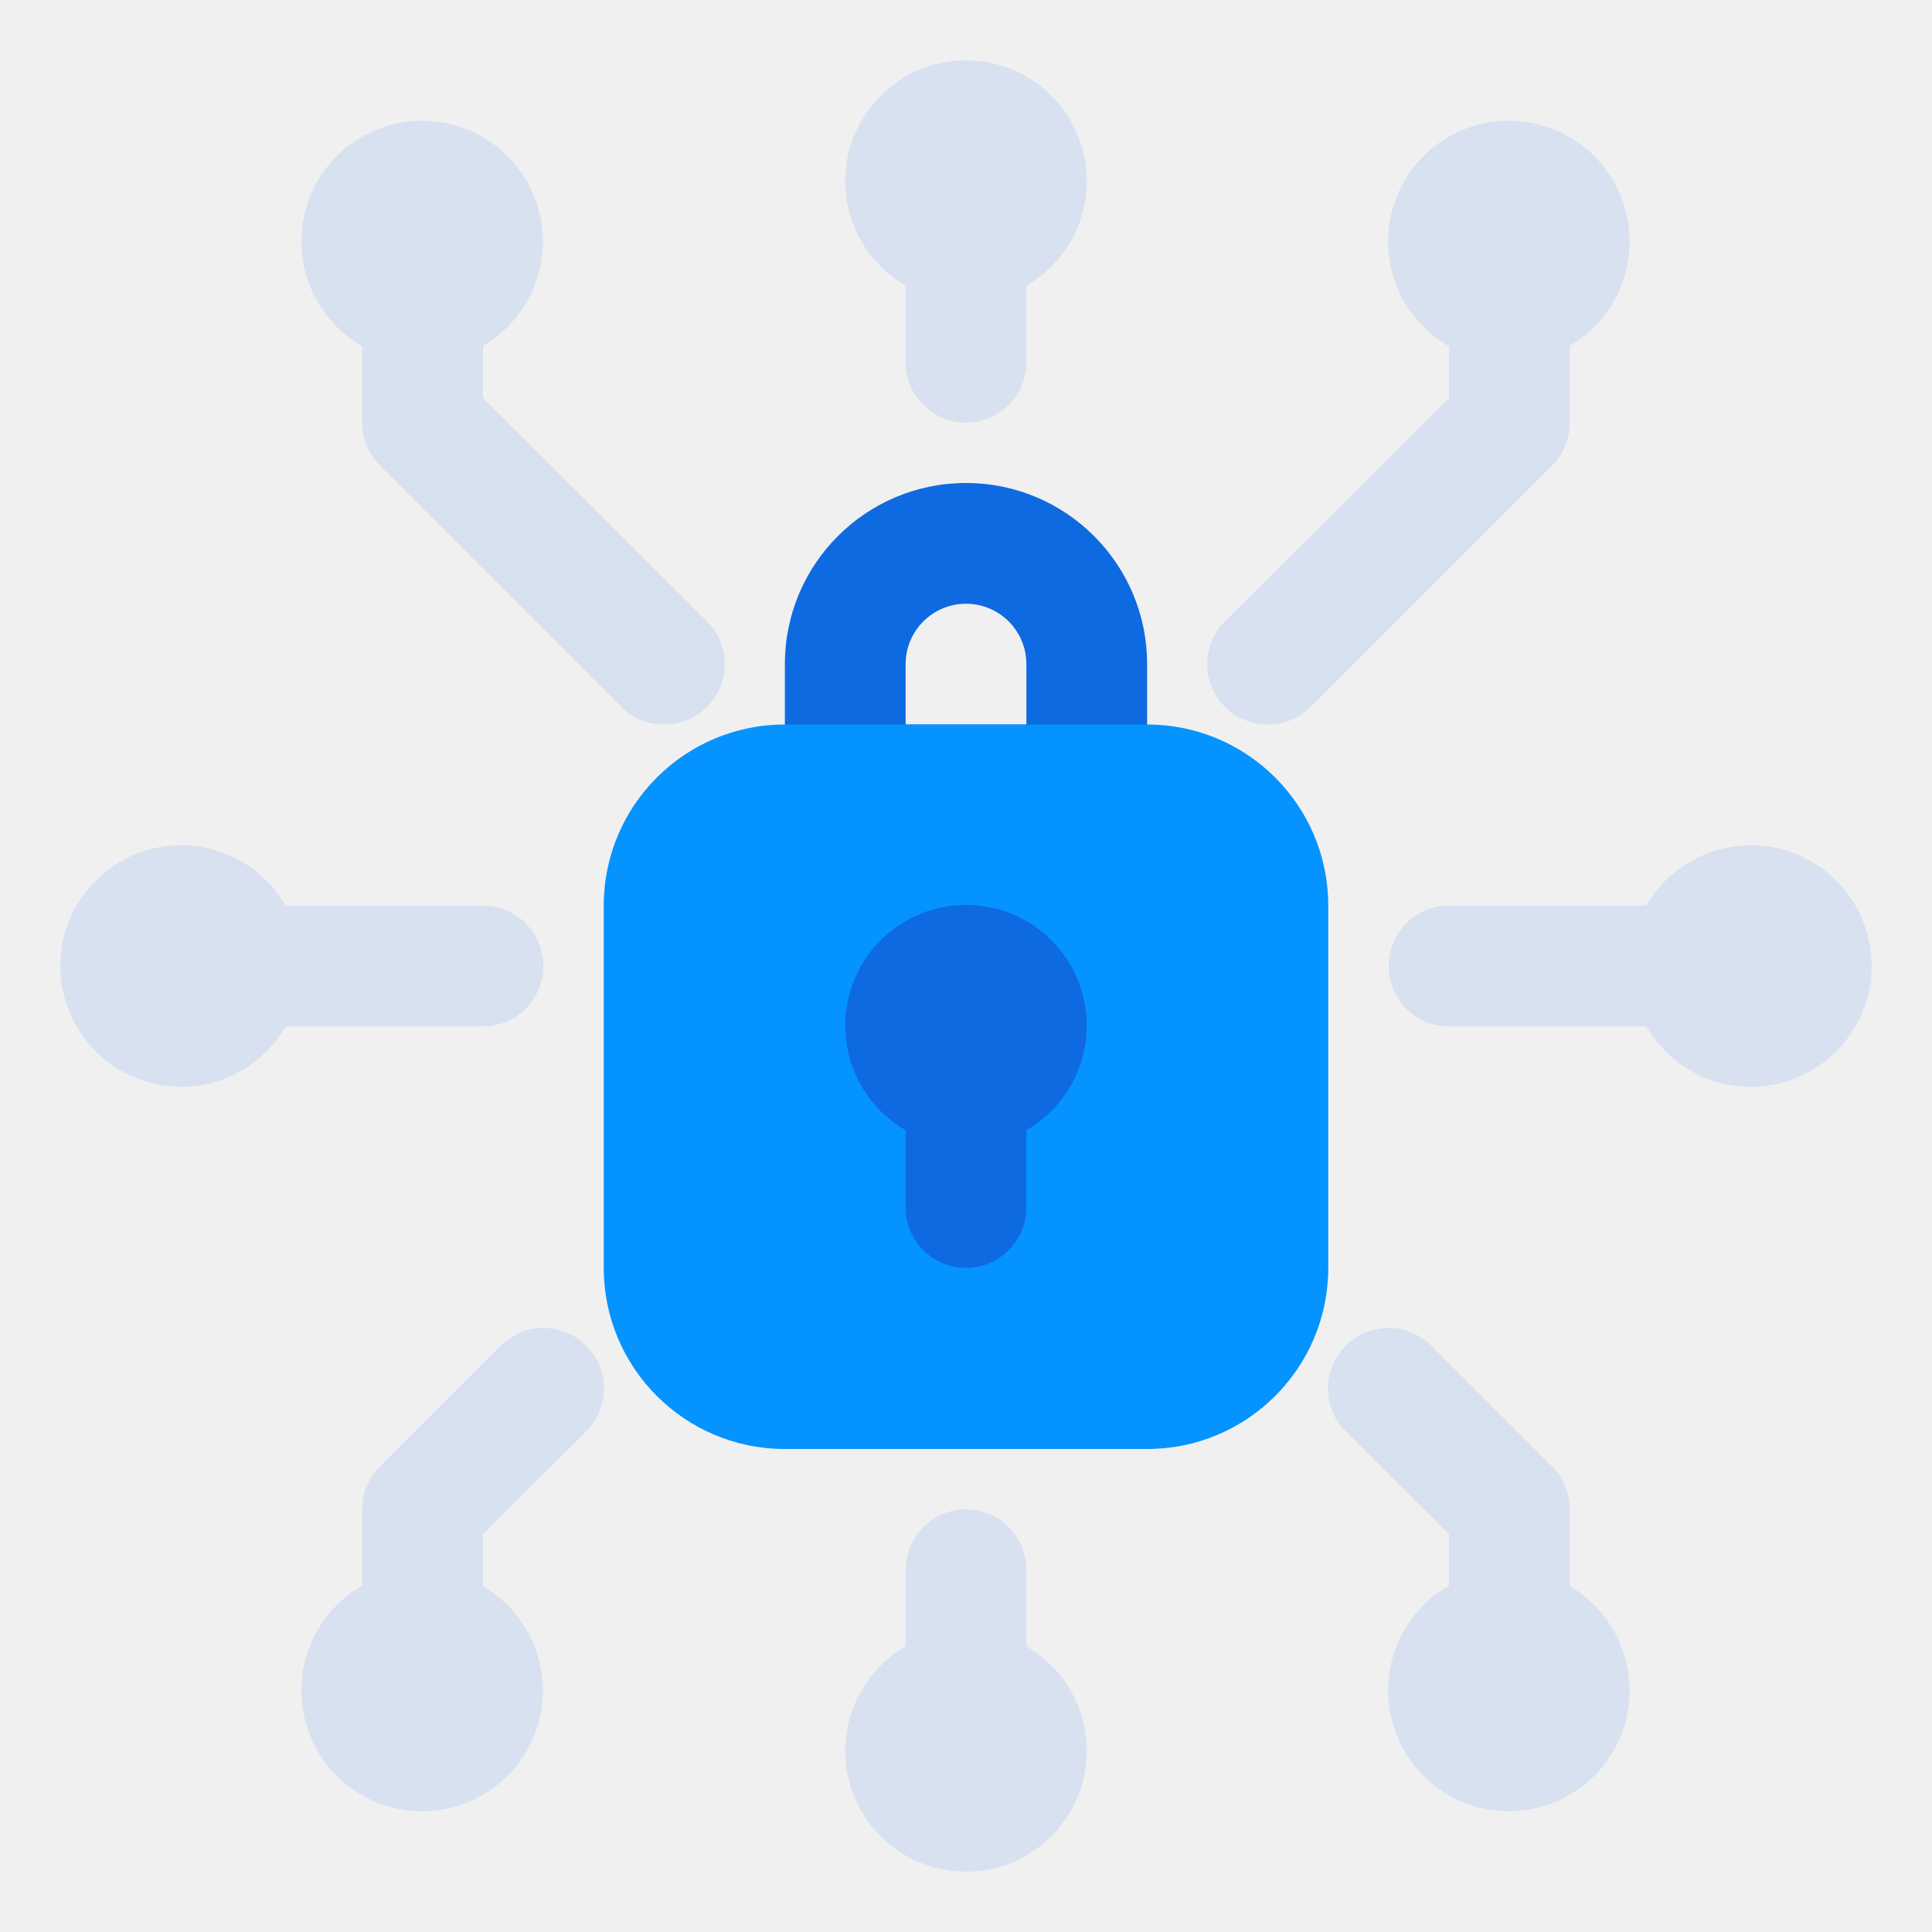
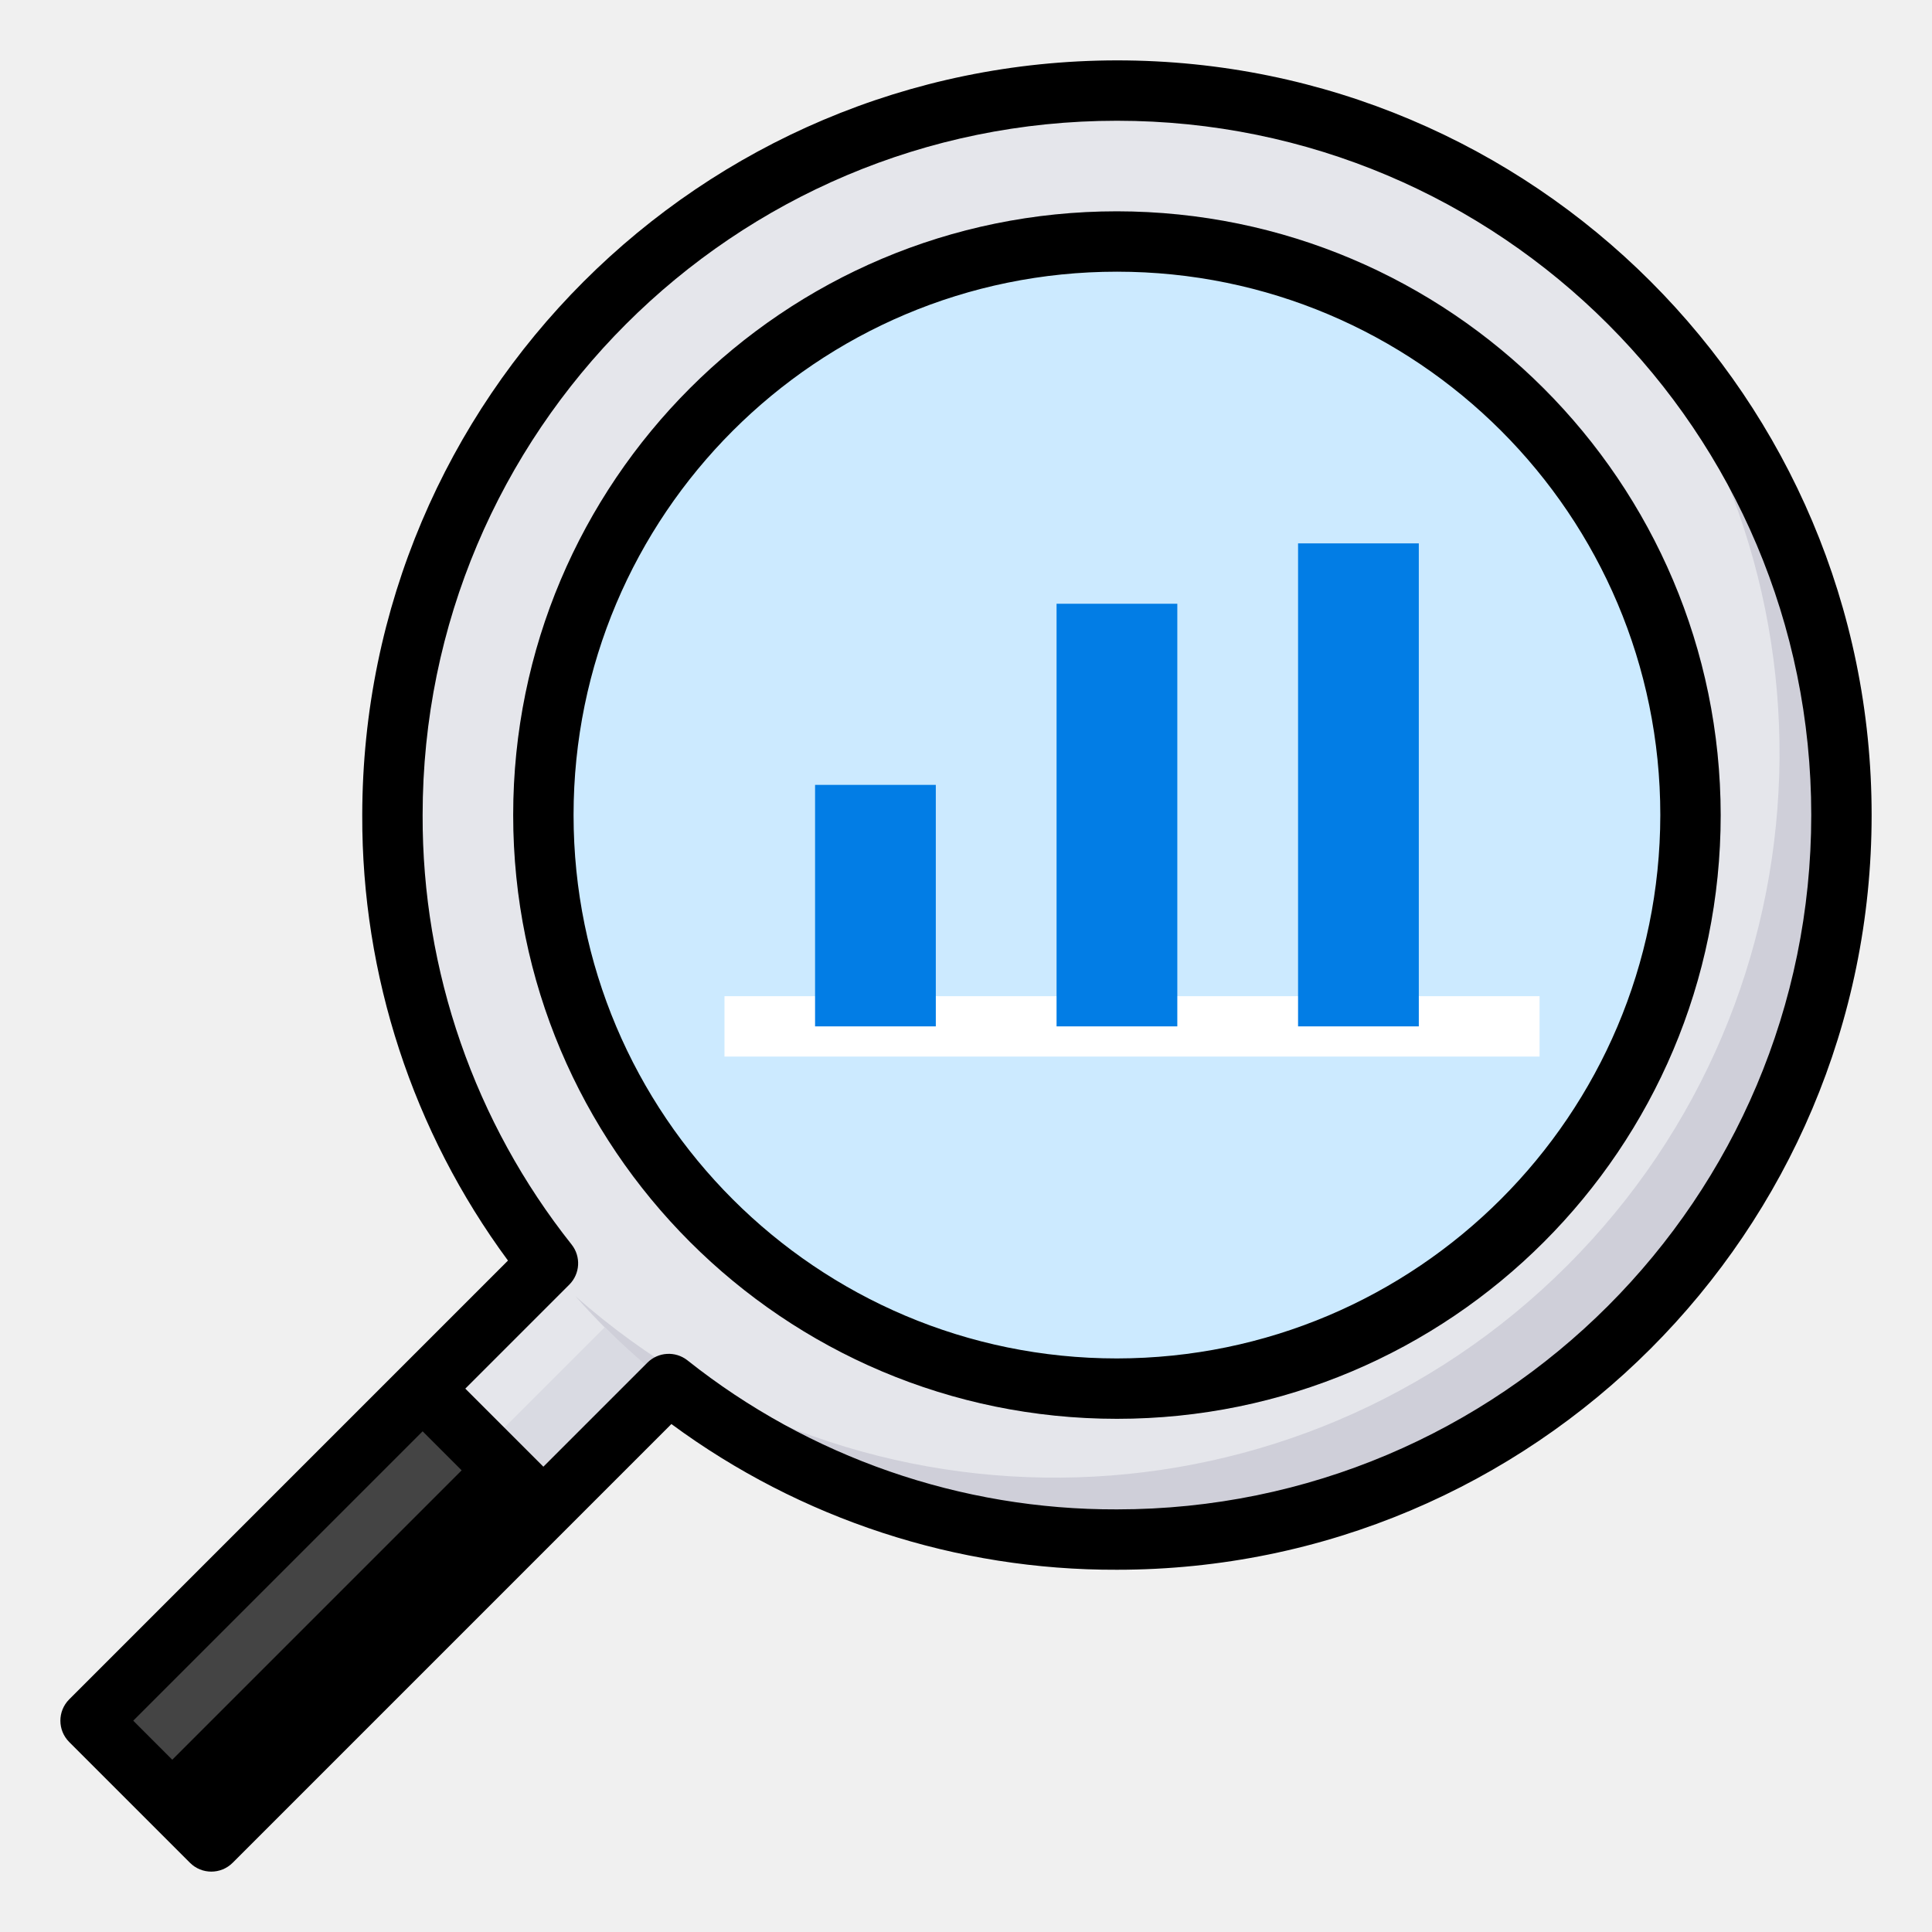
- <svg xmlns="http://www.w3.org/2000/svg" viewBox="0 0 32 32">
-   <defs>
-     <style>.cls-1{fill:#0e6ae0;}.cls-2{fill:#0593ff;}.cls-3{fill:#d8e1ef;}</style>
-   </defs>
-   <g data-name="Cyber Security" id="Cyber_Security">
-     <path class="cls-1" d="M18,14H14a1,1,0,0,1-1-1V11a3,3,0,0,1,6,0v2A1,1,0,0,1,18,14Zm-3-2h2V11a1,1,0,0,0-2,0Z" />
-     <rect class="cls-2" height="12" rx="3" ry="3" width="12" x="10" y="12" />
-     <path class="cls-1" d="M18,17a2,2,0,1,0-3,1.72V20a1,1,0,0,0,2,0V18.72A2,2,0,0,0,18,17Z" />
-     <path class="cls-3" d="M16,7a1,1,0,0,1-1-1V4a1,1,0,0,1,2,0V6A1,1,0,0,1,16,7Z" />
-     <path class="cls-3" d="M21,12a1,1,0,0,1-.71-.29,1,1,0,0,1,0-1.42L24,6.59V5a1,1,0,0,1,2,0V7a1,1,0,0,1-.29.71l-4,4A1,1,0,0,1,21,12Z" />
-     <path class="cls-3" d="M11,12a1,1,0,0,1-.71-.29l-4-4A1,1,0,0,1,6,7V5A1,1,0,0,1,8,5V6.59l3.71,3.7a1,1,0,0,1,0,1.42A1,1,0,0,1,11,12Z" />
-     <path class="cls-3" d="M25,28a1,1,0,0,1-1-1V25.41l-1.71-1.7a1,1,0,0,1,1.42-1.42l2,2A1,1,0,0,1,26,25v2A1,1,0,0,1,25,28Z" />
-     <path class="cls-3" d="M7,28a1,1,0,0,1-1-1V25a1,1,0,0,1,.29-.71l2-2a1,1,0,0,1,1.42,1.42L8,25.41V27A1,1,0,0,1,7,28Z" />
-     <path class="cls-3" d="M16,29a1,1,0,0,1-1-1V26a1,1,0,0,1,2,0v2A1,1,0,0,1,16,29Z" />
-     <path class="cls-3" d="M28,17H24a1,1,0,0,1,0-2h4a1,1,0,0,1,0,2Z" />
-     <path class="cls-3" d="M8,17H4a1,1,0,0,1,0-2H8a1,1,0,0,1,0,2Z" />
-     <path class="cls-3" d="M25,6a2,2,0,1,1,1.41-.59A2,2,0,0,1,25,6Z" />
-     <path class="cls-3" d="M7,6a2,2,0,1,1,1.41-.59A2,2,0,0,1,7,6ZM7,4Z" />
-     <path class="cls-3" d="M25,30a2,2,0,1,1,1.41-.59A2,2,0,0,1,25,30Zm0-2Z" />
-     <path class="cls-3" d="M7,30a2,2,0,1,1,1.41-.59A2,2,0,0,1,7,30Z" />
-     <circle class="cls-3" cx="29" cy="16" r="2" />
-     <circle class="cls-3" cx="3" cy="16" r="2" />
-     <path class="cls-3" d="M16,29Zm0,2a2,2,0,1,1,2-2A2,2,0,0,1,16,31Z" />
-     <path class="cls-3" d="M16,5a2,2,0,1,1,2-2A2,2,0,0,1,16,5Zm0-2Z" />
-   </g>
+ <svg xmlns="http://www.w3.org/2000/svg" id="fill" viewBox="0 0 64 64">
+   <path d="M37,3A23.993,23.993,0,0,0,18.152,41.848L3,57l4,4L22.152,45.848A24,24,0,1,0,37,3Z" style="fill:#e5e6eb" />
+   <rect height="5.657" style="fill:#444" transform="translate(-34.755 23.094) rotate(-45)" width="15.556" x="2.722" y="50.672" />
+   <rect height="2.828" transform="translate(-35.169 24.094) rotate(-45)" width="15.556" x="3.722" y="53.086" />
+   <circle cx="37" cy="27" r="20" style="fill:#d9dae2" />
+   <circle cx="37" cy="27" r="19" style="fill:#cceaff" />
+   <rect height="2" style="fill:#fff" width="27" x="24" y="33" />
+   <rect height="8" style="fill:#027de5" width="4" x="27" y="26" />
+   <rect height="14" style="fill:#027de5" width="4" x="35" y="20" />
+   <rect height="16" style="fill:#027de5" width="4" x="43" y="18" />
+   <path d="M52.938,9.062A24,24,0,0,1,19.062,42.938,24,24,0,1,0,52.938,9.062Z" style="fill:#cfcfd9" />
+   <path d="M16,48l2,2,4.156-4.156a23.946,23.946,0,0,1-2.12-1.88Z" style="fill:#d9dae2" />
+   <path d="M37,7A20,20,0,1,0,57,27,20.023,20.023,0,0,0,37,7Zm0,38A18,18,0,1,1,55,27,18.021,18.021,0,0,1,37,45Z" />
+   <path d="M37,2A25.028,25.028,0,0,0,12,27a24.715,24.715,0,0,0,4.827,14.758L2.293,56.293a1,1,0,0,0,0,1.414l4,4a1,1,0,0,0,1.414,0L22.241,47.173A24.721,24.721,0,0,0,37,52,25,25,0,0,0,37,2ZM7,59.586,4.414,57,14,47.414,16.586,50ZM37,50a22.754,22.754,0,0,1-14.229-4.938,1,1,0,0,0-1.326.079L18,48.586,15.414,46l3.445-3.445a1,1,0,0,0,.078-1.326A22.757,22.757,0,0,1,14,27,23,23,0,1,1,37,50Z" />
</svg>
